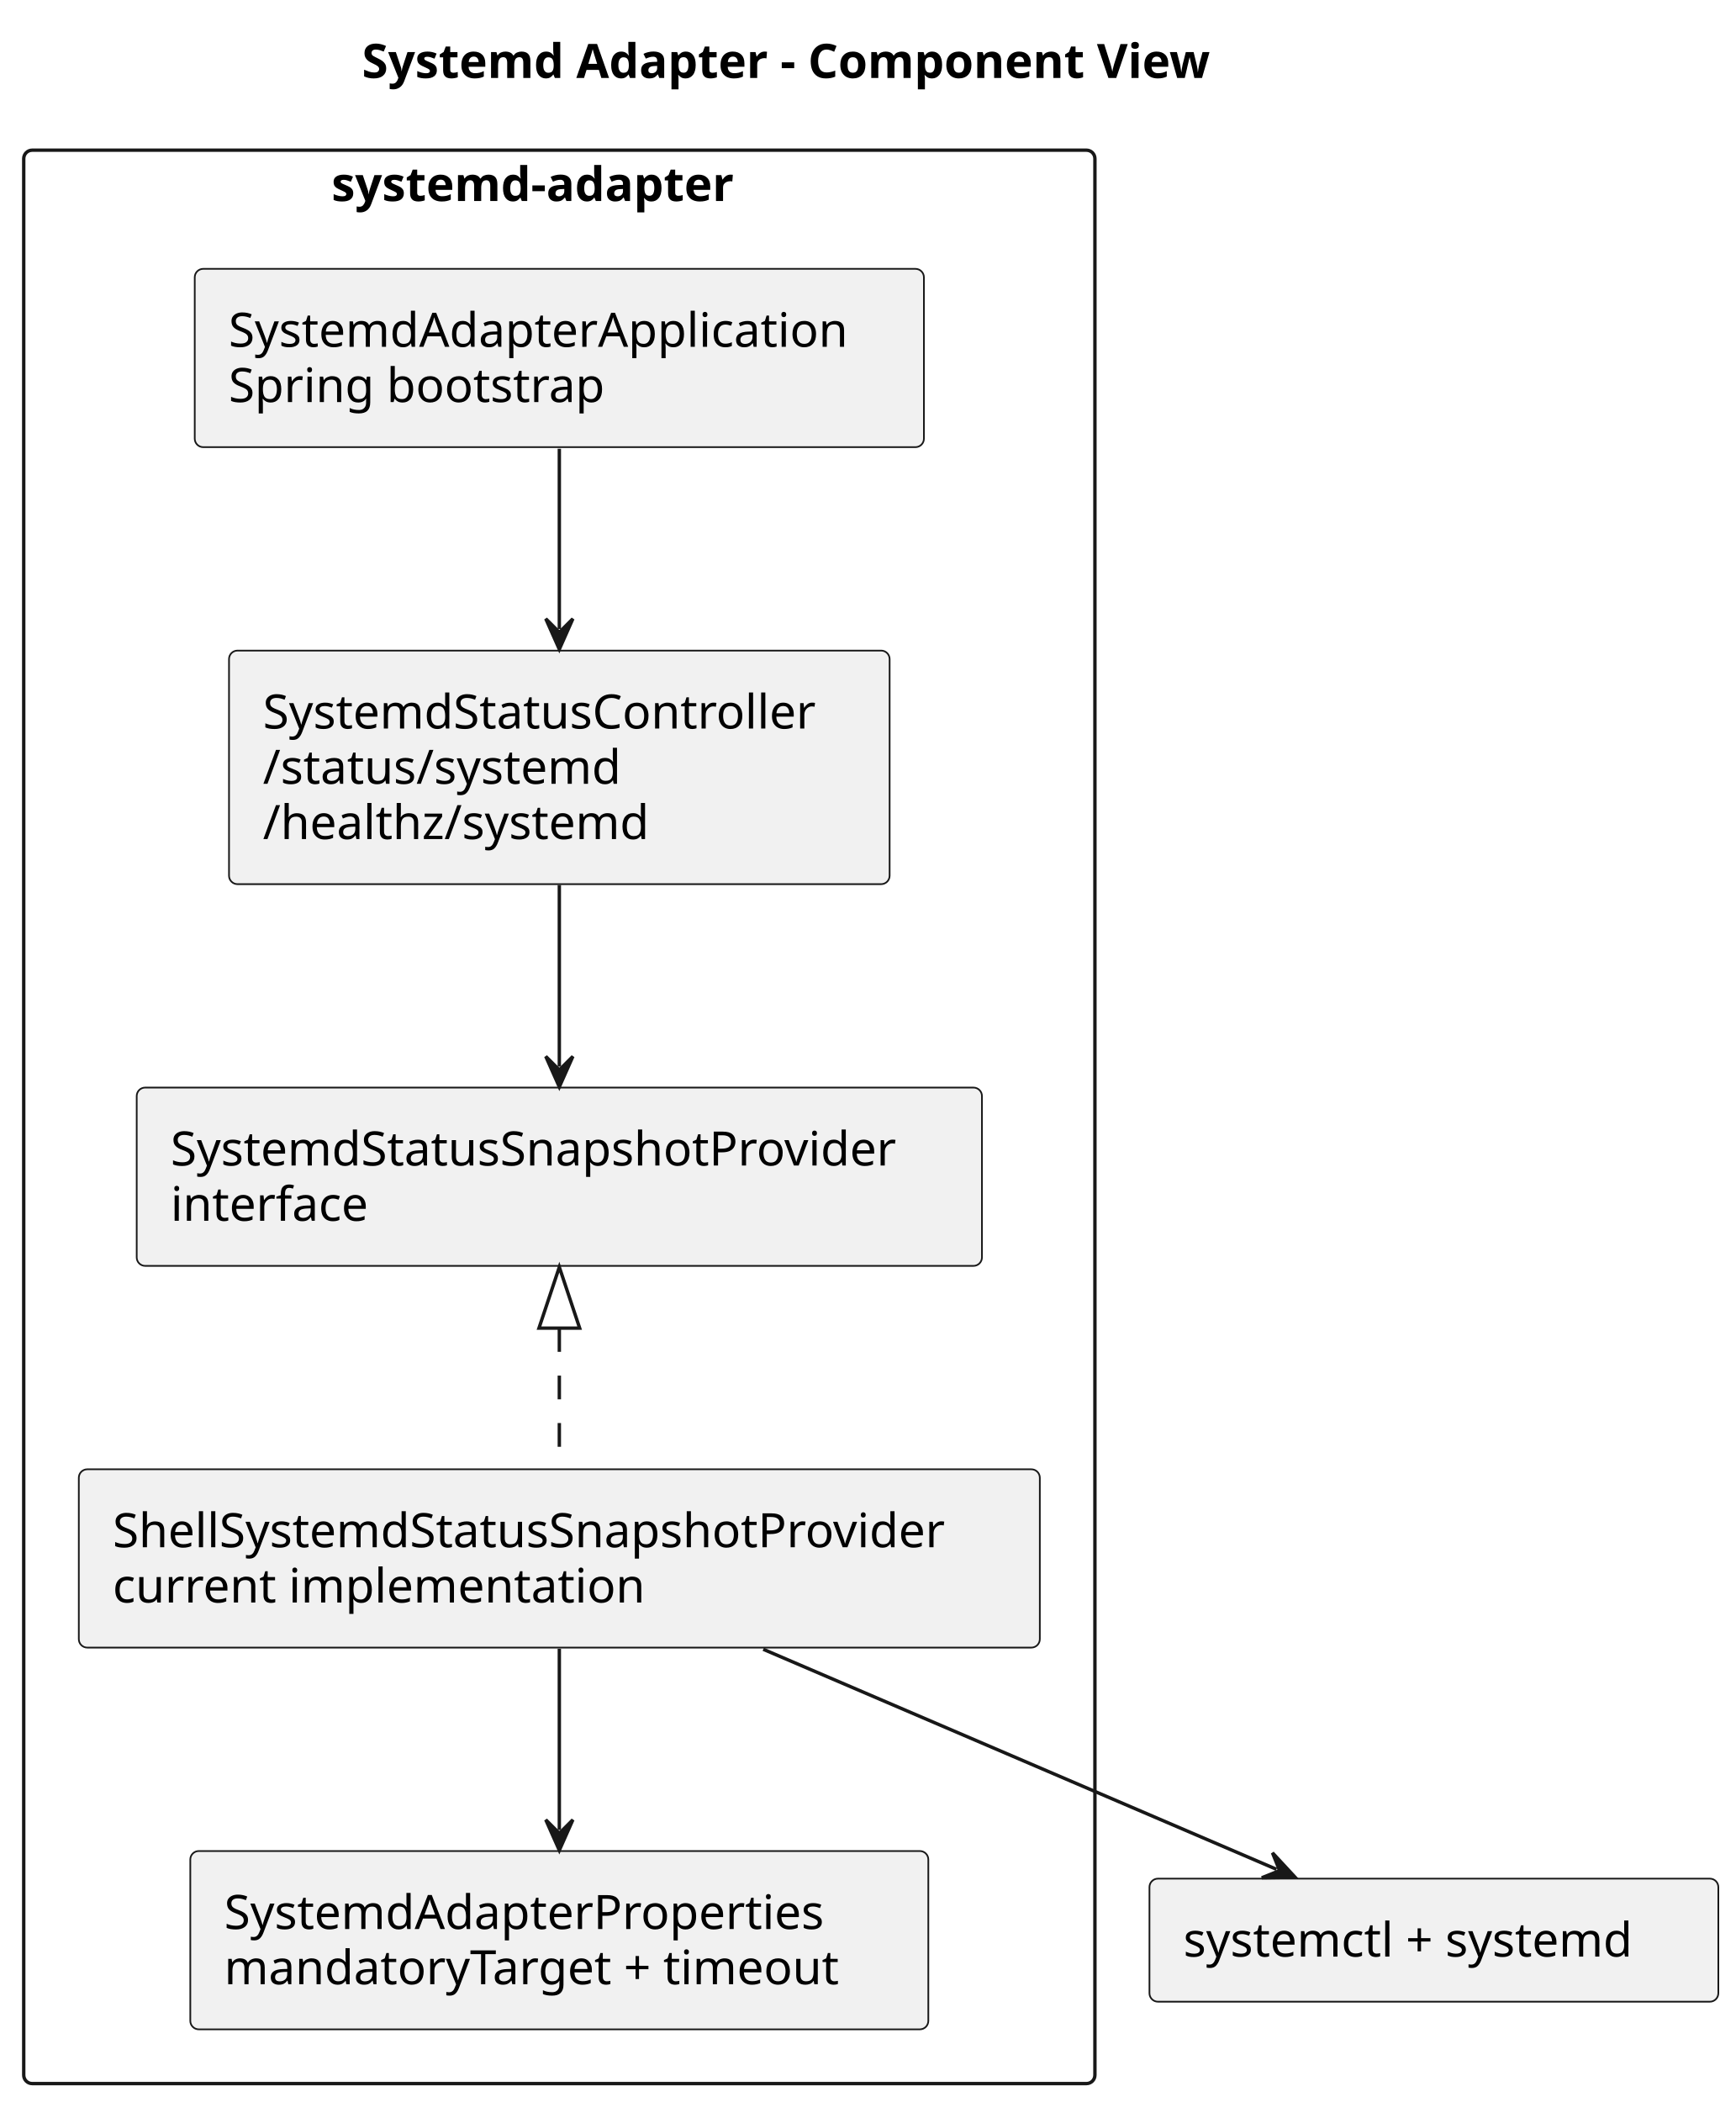
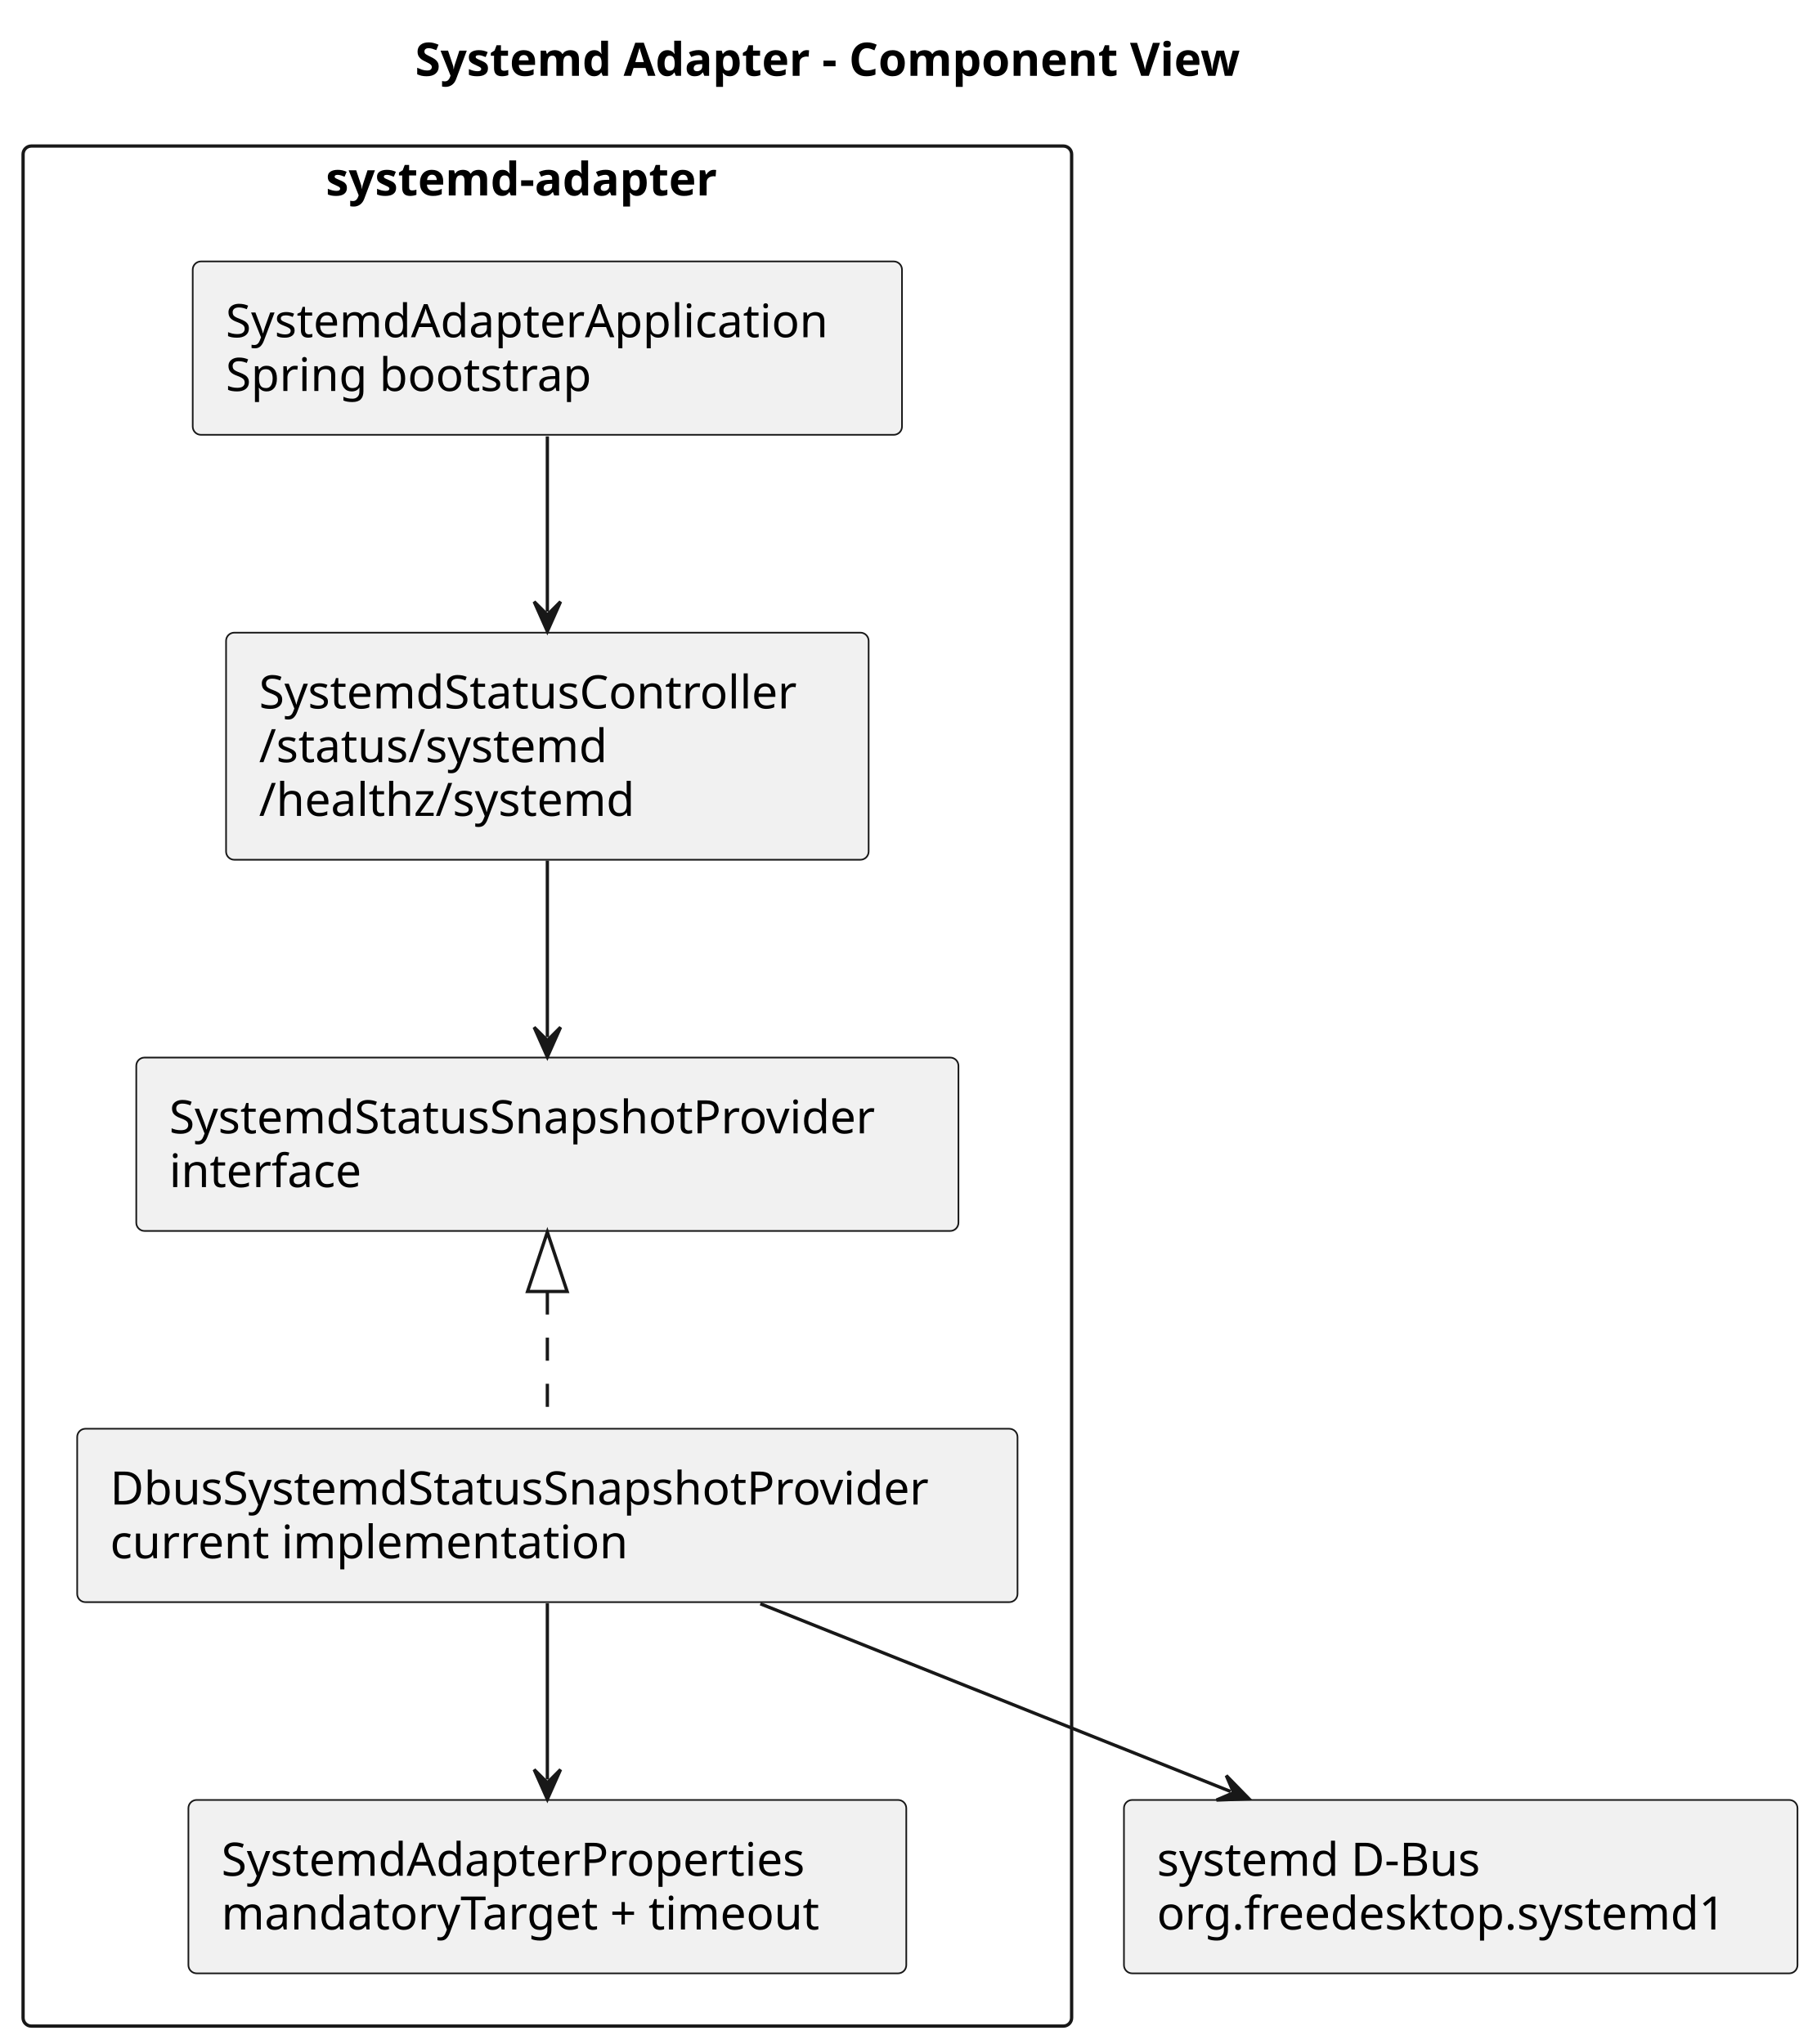
- <svg xmlns="http://www.w3.org/2000/svg" contentStyleType="text/css" data-diagram-type="DESCRIPTION" height="620px" preserveAspectRatio="none" style="width:512px;height:620px;background:#FFFFFF;" version="1.1" viewBox="0 0 512 620" width="512px" zoomAndPan="magnify">
+ <svg xmlns="http://www.w3.org/2000/svg" contentStyleType="text/css" data-diagram-type="DESCRIPTION" height="620px" preserveAspectRatio="none" style="width:551px;height:620px;background:#FFFFFF;" version="1.1" viewBox="0 0 551 620" width="551px" zoomAndPan="magnify">
  <defs />
  <g>
    <g class="title" data-source-line="5">
-       <text fill="#000000" font-family="sans-serif" font-size="14" font-weight="bold" lengthAdjust="spacing" textLength="285.366" x="106.772" y="22.995">Systemd Adapter - Component View</text>
+       <text fill="#000000" font-family="sans-serif" font-size="14" font-weight="bold" lengthAdjust="spacing" textLength="285.366" x="125.887" y="22.995">Systemd Adapter - Component View</text>
    </g>
    <g class="cluster" data-qualified-name="systemd-adapter" data-source-line="7" id="ent0002">
-       <rect fill="none" height="570.27" rx="2.5" ry="2.5" style="stroke:#181818;stroke-width:1;" width="316" x="7" y="44.297" />
-       <text fill="#000000" font-family="sans-serif" font-size="14" font-weight="bold" lengthAdjust="spacing" textLength="134.429" x="97.786" y="59.292">systemd-adapter</text>
+       <rect fill="none" height="570.27" rx="2.5" ry="2.5" style="stroke:#181818;stroke-width:1;" width="318" x="7" y="44.297" />
+       <text fill="#000000" font-family="sans-serif" font-size="14" font-weight="bold" lengthAdjust="spacing" textLength="134.429" x="98.786" y="59.292">systemd-adapter</text>
    </g>
    <g class="entity" data-qualified-name="systemd-adapter.app" data-source-line="8" id="ent0003">
-       <rect fill="#F1F1F1" height="52.594" rx="2.5" ry="2.5" style="stroke:#181818;stroke-width:0.5;" width="215.105" x="57.45" y="79.297" />
-       <text fill="#000000" font-family="sans-serif" font-size="14" lengthAdjust="spacing" textLength="195.105" x="67.45" y="102.292">SystemdAdapterApplication</text>
-       <text fill="#000000" font-family="sans-serif" font-size="14" lengthAdjust="spacing" textLength="117.141" x="67.45" y="118.589">Spring bootstrap</text>
+       <rect fill="#F1F1F1" height="52.594" rx="2.5" ry="2.5" style="stroke:#181818;stroke-width:0.5;" width="215.105" x="58.45" y="79.297" />
+       <text fill="#000000" font-family="sans-serif" font-size="14" lengthAdjust="spacing" textLength="195.105" x="68.45" y="102.292">SystemdAdapterApplication</text>
+       <text fill="#000000" font-family="sans-serif" font-size="14" lengthAdjust="spacing" textLength="117.141" x="68.45" y="118.589">Spring bootstrap</text>
    </g>
    <g class="entity" data-qualified-name="systemd-adapter.controller" data-source-line="9" id="ent0004">
-       <rect fill="#F1F1F1" height="68.891" rx="2.5" ry="2.5" style="stroke:#181818;stroke-width:0.5;" width="194.877" x="67.56" y="191.897" />
-       <text fill="#000000" font-family="sans-serif" font-size="14" lengthAdjust="spacing" textLength="174.877" x="77.56" y="214.892">SystemdStatusController</text>
-       <text fill="#000000" font-family="sans-serif" font-size="14" lengthAdjust="spacing" textLength="111.952" x="77.56" y="231.189">/status/systemd</text>
-       <text fill="#000000" font-family="sans-serif" font-size="14" lengthAdjust="spacing" textLength="120.6" x="77.56" y="247.486">/healthz/systemd</text>
+       <rect fill="#F1F1F1" height="68.891" rx="2.5" ry="2.5" style="stroke:#181818;stroke-width:0.5;" width="194.877" x="68.56" y="191.897" />
+       <text fill="#000000" font-family="sans-serif" font-size="14" lengthAdjust="spacing" textLength="174.877" x="78.56" y="214.892">SystemdStatusController</text>
+       <text fill="#000000" font-family="sans-serif" font-size="14" lengthAdjust="spacing" textLength="111.952" x="78.56" y="231.189">/status/systemd</text>
+       <text fill="#000000" font-family="sans-serif" font-size="14" lengthAdjust="spacing" textLength="120.6" x="78.56" y="247.486">/healthz/systemd</text>
    </g>
    <g class="entity" data-qualified-name="systemd-adapter.provider" data-source-line="10" id="ent0005">
-       <rect fill="#F1F1F1" height="52.594" rx="2.5" ry="2.5" style="stroke:#181818;stroke-width:0.5;" width="249.346" x="40.33" y="320.787" />
-       <text fill="#000000" font-family="sans-serif" font-size="14" lengthAdjust="spacing" textLength="229.346" x="50.33" y="343.782">SystemdStatusSnapshotProvider</text>
-       <text fill="#000000" font-family="sans-serif" font-size="14" lengthAdjust="spacing" textLength="62.44" x="50.33" y="360.079">interface</text>
+       <rect fill="#F1F1F1" height="52.594" rx="2.5" ry="2.5" style="stroke:#181818;stroke-width:0.5;" width="249.346" x="41.33" y="320.787" />
+       <text fill="#000000" font-family="sans-serif" font-size="14" lengthAdjust="spacing" textLength="229.346" x="51.33" y="343.782">SystemdStatusSnapshotProvider</text>
+       <text fill="#000000" font-family="sans-serif" font-size="14" lengthAdjust="spacing" textLength="62.44" x="51.33" y="360.079">interface</text>
    </g>
-     <g class="entity" data-qualified-name="systemd-adapter.shellProvider" data-source-line="11" id="ent0006">
-       <rect fill="#F1F1F1" height="52.594" rx="2.5" ry="2.5" style="stroke:#181818;stroke-width:0.5;" width="283.498" x="23.25" y="433.377" />
-       <text fill="#000000" font-family="sans-serif" font-size="14" lengthAdjust="spacing" textLength="263.498" x="33.25" y="456.372">ShellSystemdStatusSnapshotProvider</text>
-       <text fill="#000000" font-family="sans-serif" font-size="14" lengthAdjust="spacing" textLength="166.435" x="33.25" y="472.669">current implementation</text>
+     <g class="entity" data-qualified-name="systemd-adapter.dbusProvider" data-source-line="11" id="ent0006">
+       <rect fill="#F1F1F1" height="52.594" rx="2.5" ry="2.5" style="stroke:#181818;stroke-width:0.5;" width="285.18" x="23.41" y="433.377" />
+       <text fill="#000000" font-family="sans-serif" font-size="14" lengthAdjust="spacing" textLength="265.18" x="33.41" y="456.372">DbusSystemdStatusSnapshotProvider</text>
+       <text fill="#000000" font-family="sans-serif" font-size="14" lengthAdjust="spacing" textLength="166.435" x="33.41" y="472.669">current implementation</text>
    </g>
    <g class="entity" data-qualified-name="systemd-adapter.props" data-source-line="12" id="ent0007">
-       <rect fill="#F1F1F1" height="52.594" rx="2.5" ry="2.5" style="stroke:#181818;stroke-width:0.5;" width="217.716" x="56.14" y="545.977" />
-       <text fill="#000000" font-family="sans-serif" font-size="14" lengthAdjust="spacing" textLength="188.186" x="66.14" y="568.972">SystemdAdapterProperties</text>
-       <text fill="#000000" font-family="sans-serif" font-size="14" lengthAdjust="spacing" textLength="197.716" x="66.14" y="585.269">mandatoryTarget + timeout</text>
+       <rect fill="#F1F1F1" height="52.594" rx="2.5" ry="2.5" style="stroke:#181818;stroke-width:0.5;" width="217.716" x="57.14" y="545.977" />
+       <text fill="#000000" font-family="sans-serif" font-size="14" lengthAdjust="spacing" textLength="188.186" x="67.14" y="568.972">SystemdAdapterProperties</text>
+       <text fill="#000000" font-family="sans-serif" font-size="14" lengthAdjust="spacing" textLength="197.716" x="67.14" y="585.269">mandatoryTarget + timeout</text>
    </g>
-     <g class="entity" data-qualified-name="systemctl" data-source-line="15" id="ent0008">
-       <rect fill="#F1F1F1" height="36.297" rx="2.5" ry="2.5" style="stroke:#181818;stroke-width:0.5;" width="167.82" x="339.09" y="554.117" />
-       <text fill="#000000" font-family="sans-serif" font-size="14" lengthAdjust="spacing" textLength="147.82" x="349.09" y="577.112">systemctl + systemd</text>
+     <g class="entity" data-qualified-name="systemdDbus" data-source-line="15" id="ent0008">
+       <rect fill="#F1F1F1" height="52.594" rx="2.5" ry="2.5" style="stroke:#181818;stroke-width:0.5;" width="204.269" x="340.87" y="545.977" />
+       <text fill="#000000" font-family="sans-serif" font-size="14" lengthAdjust="spacing" textLength="105.554" x="350.87" y="568.972">systemd D-Bus</text>
+       <text fill="#000000" font-family="sans-serif" font-size="14" lengthAdjust="spacing" textLength="184.269" x="350.87" y="585.269">org.freedesktop.systemd1</text>
    </g>
    <g class="link" data-entity-1="ent0003" data-entity-2="ent0004" data-link-type="dependency" data-source-line="17" id="lnk9">
-       <path d="M165,132.367 C165,149.687 165,166.707 165,185.507" fill="none" id="app-to-controller" style="stroke:#181818;stroke-width:1;" />
-       <polygon fill="#181818" points="165,191.507,169,182.507,165,186.507,161,182.507,165,191.507" style="stroke:#181818;stroke-width:1;" />
+       <path d="M166,132.367 C166,149.687 166,166.707 166,185.507" fill="none" id="app-to-controller" style="stroke:#181818;stroke-width:1;" />
+       <polygon fill="#181818" points="166,191.507,170,182.507,166,186.507,162,182.507,166,191.507" style="stroke:#181818;stroke-width:1;" />
    </g>
    <g class="link" data-entity-1="ent0004" data-entity-2="ent0005" data-link-type="dependency" data-source-line="18" id="lnk10">
-       <path d="M165,261.047 C165,279.977 165,297.207 165,314.597" fill="none" id="controller-to-provider" style="stroke:#181818;stroke-width:1;" />
-       <polygon fill="#181818" points="165,320.597,169,311.597,165,315.597,161,311.597,165,320.597" style="stroke:#181818;stroke-width:1;" />
+       <path d="M166,261.047 C166,279.977 166,297.207 166,314.597" fill="none" id="controller-to-provider" style="stroke:#181818;stroke-width:1;" />
+       <polygon fill="#181818" points="166,320.597,170,311.597,166,315.597,162,311.597,166,320.597" style="stroke:#181818;stroke-width:1;" />
    </g>
    <g class="link" data-entity-1="ent0005" data-entity-2="ent0006" data-link-type="extension" data-source-line="19" id="lnk11">
-       <path d="M165,391.737 C165,409.597 165,415.327 165,433.167" fill="none" id="provider-backto-shellProvider" style="stroke:#181818;stroke-width:1;stroke-dasharray:7,7;" />
-       <polygon fill="none" points="165,373.737,159,391.737,171,391.737,165,373.737" style="stroke:#181818;stroke-width:1;" />
+       <path d="M166,391.737 C166,409.597 166,415.327 166,433.167" fill="none" id="provider-backto-dbusProvider" style="stroke:#181818;stroke-width:1;stroke-dasharray:7,7;" />
+       <polygon fill="none" points="166,373.737,160,391.737,172,391.737,166,373.737" style="stroke:#181818;stroke-width:1;" />
    </g>
    <g class="link" data-entity-1="ent0006" data-entity-2="ent0007" data-link-type="dependency" data-source-line="20" id="lnk12">
-       <path d="M165,486.327 C165,504.197 165,521.927 165,539.757" fill="none" id="shellProvider-to-props" style="stroke:#181818;stroke-width:1;" />
-       <polygon fill="#181818" points="165,545.757,169,536.757,165,540.757,161,536.757,165,545.757" style="stroke:#181818;stroke-width:1;" />
+       <path d="M166,486.327 C166,504.197 166,521.927 166,539.757" fill="none" id="dbusProvider-to-props" style="stroke:#181818;stroke-width:1;" />
+       <polygon fill="#181818" points="166,545.757,170,536.757,166,540.757,162,536.757,166,545.757" style="stroke:#181818;stroke-width:1;" />
    </g>
    <g class="link" data-entity-1="ent0006" data-entity-2="ent0008" data-link-type="dependency" data-source-line="21" id="lnk13">
-       <path d="M225.16,486.467 C273.41,507.147 334.305,533.254 376.565,551.364" fill="none" id="shellProvider-to-systemctl" style="stroke:#181818;stroke-width:1;" />
-       <polygon fill="#181818" points="382.08,553.727,375.383,546.505,377.484,551.757,372.232,553.859,382.08,553.727" style="stroke:#181818;stroke-width:1;" />
+       <path d="M230.59,486.467 C275.2,504.277 328.688,525.633 373.207,543.403" fill="none" id="dbusProvider-to-systemdDbus" style="stroke:#181818;stroke-width:1;" />
+       <polygon fill="#181818" points="378.78,545.627,371.904,538.576,374.136,543.773,368.938,546.005,378.78,545.627" style="stroke:#181818;stroke-width:1;" />
    </g>
  </g>
</svg>
